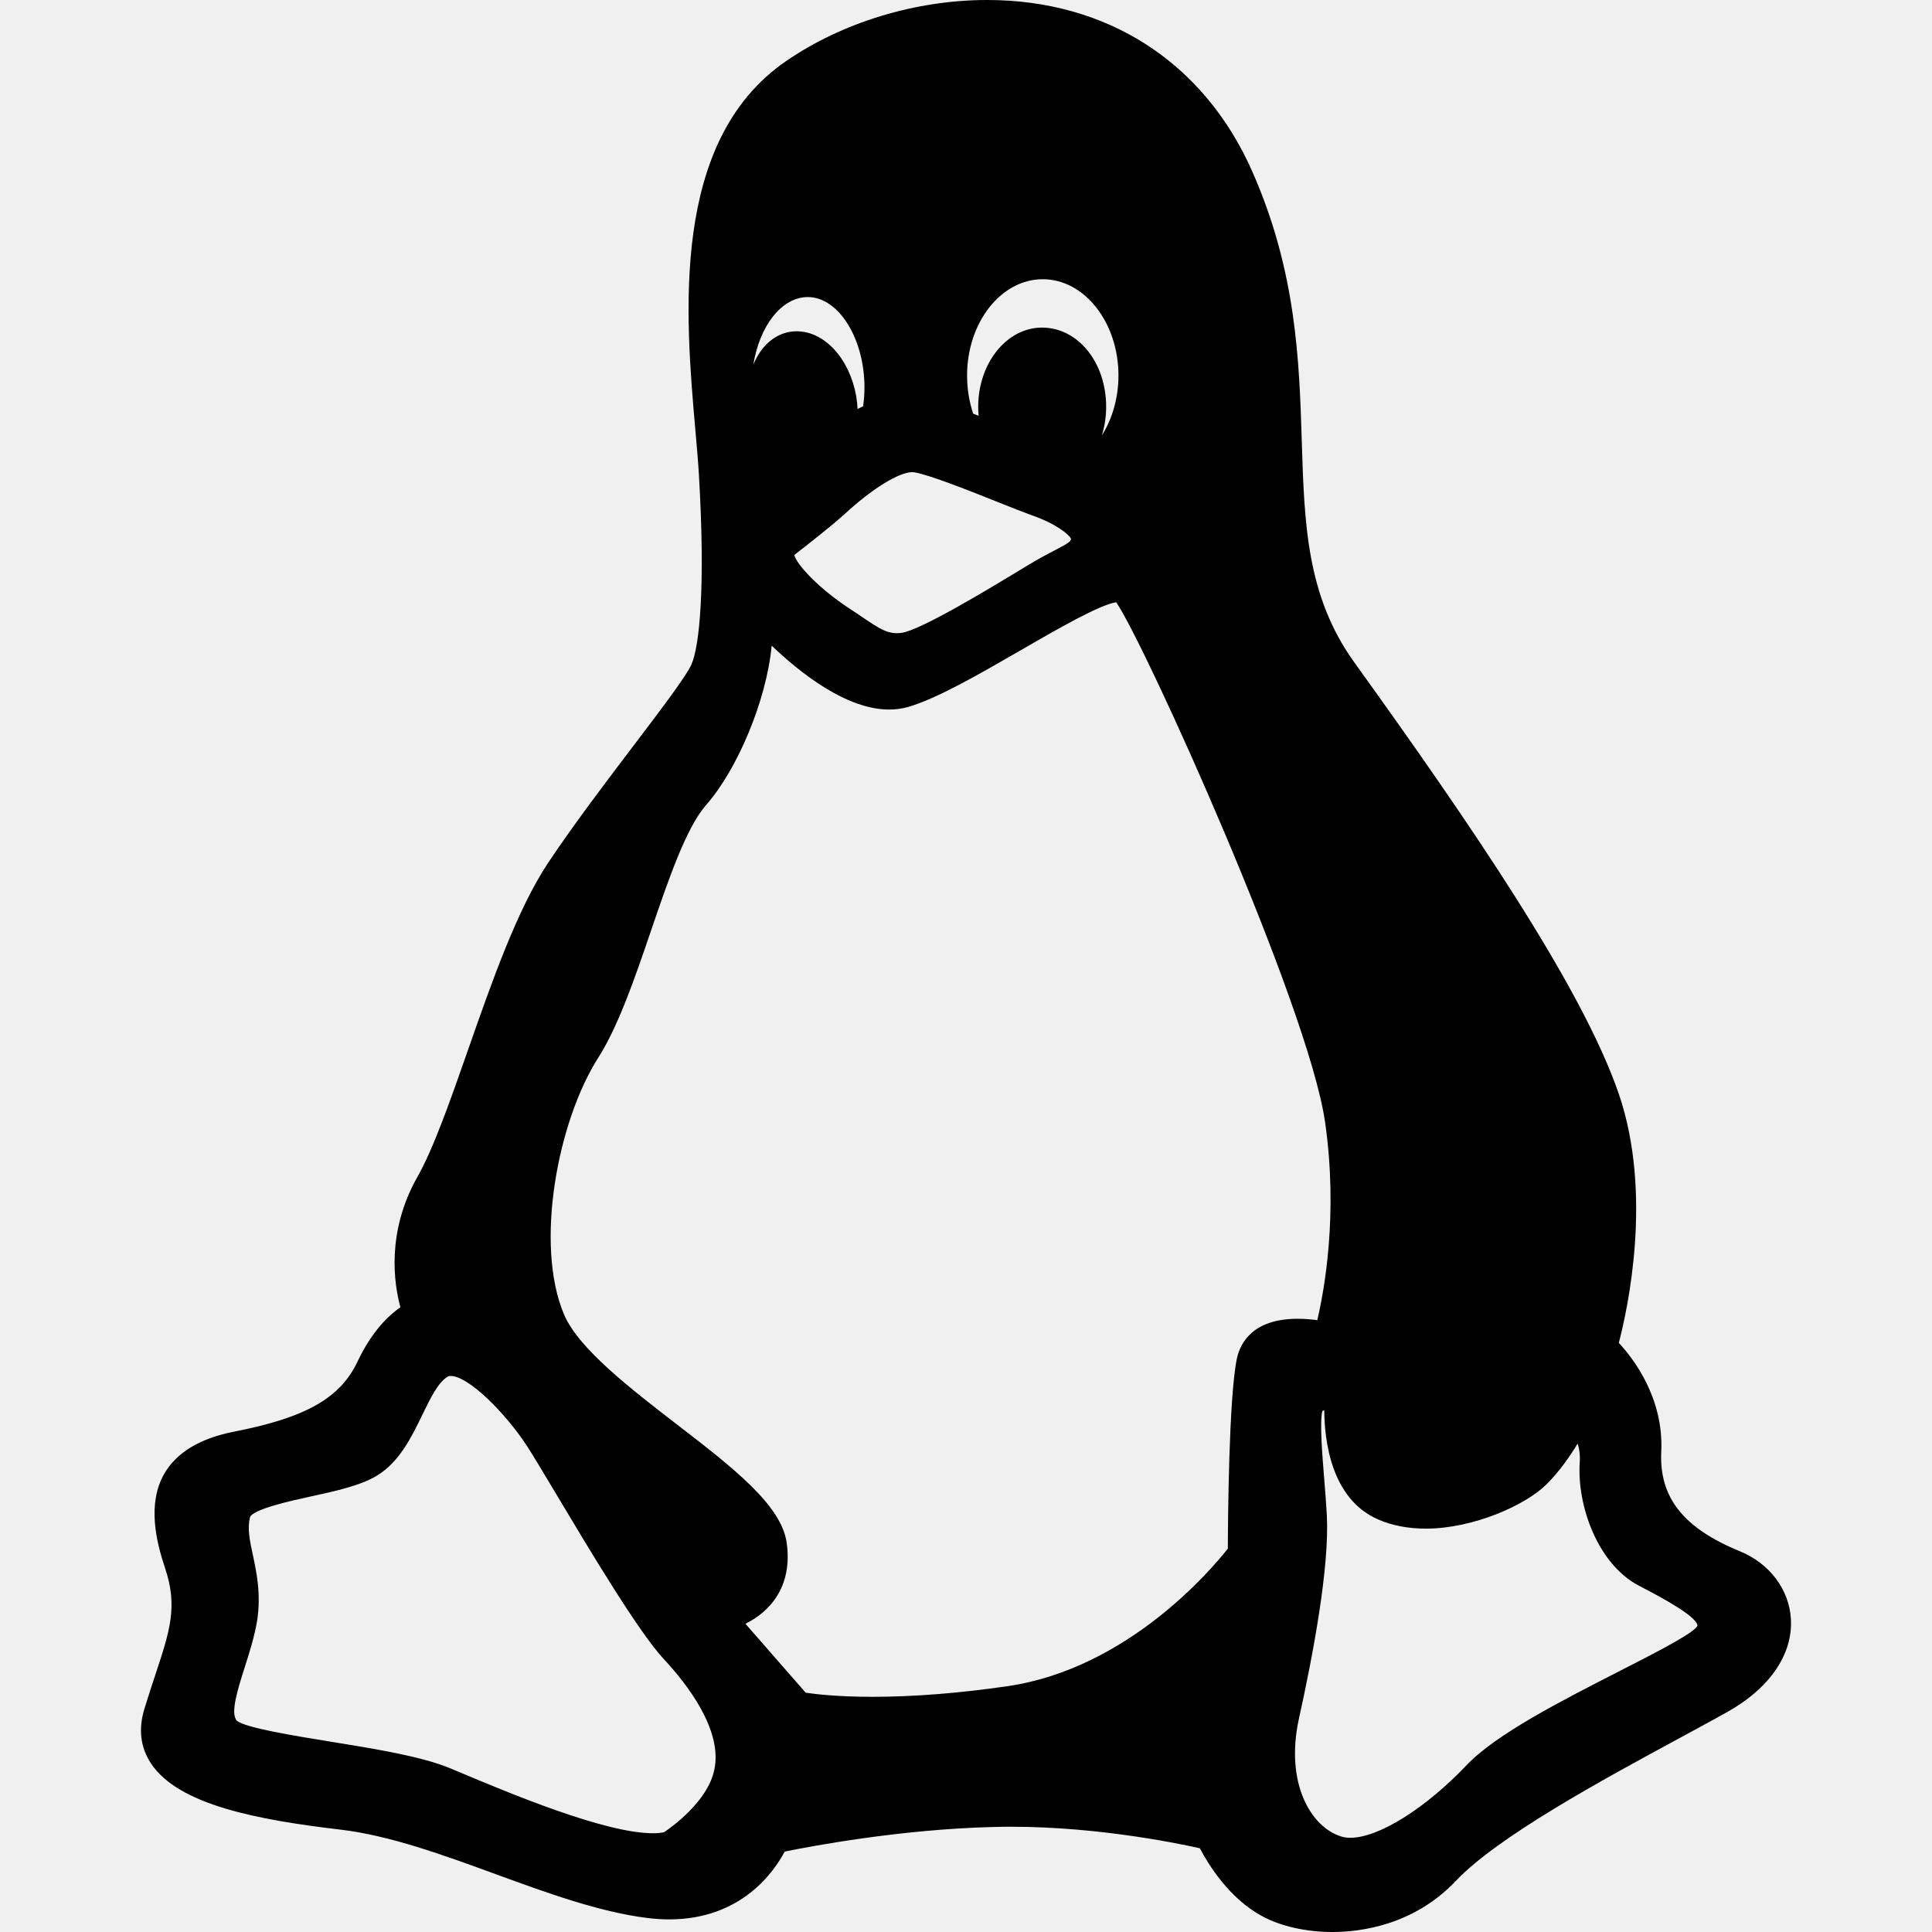
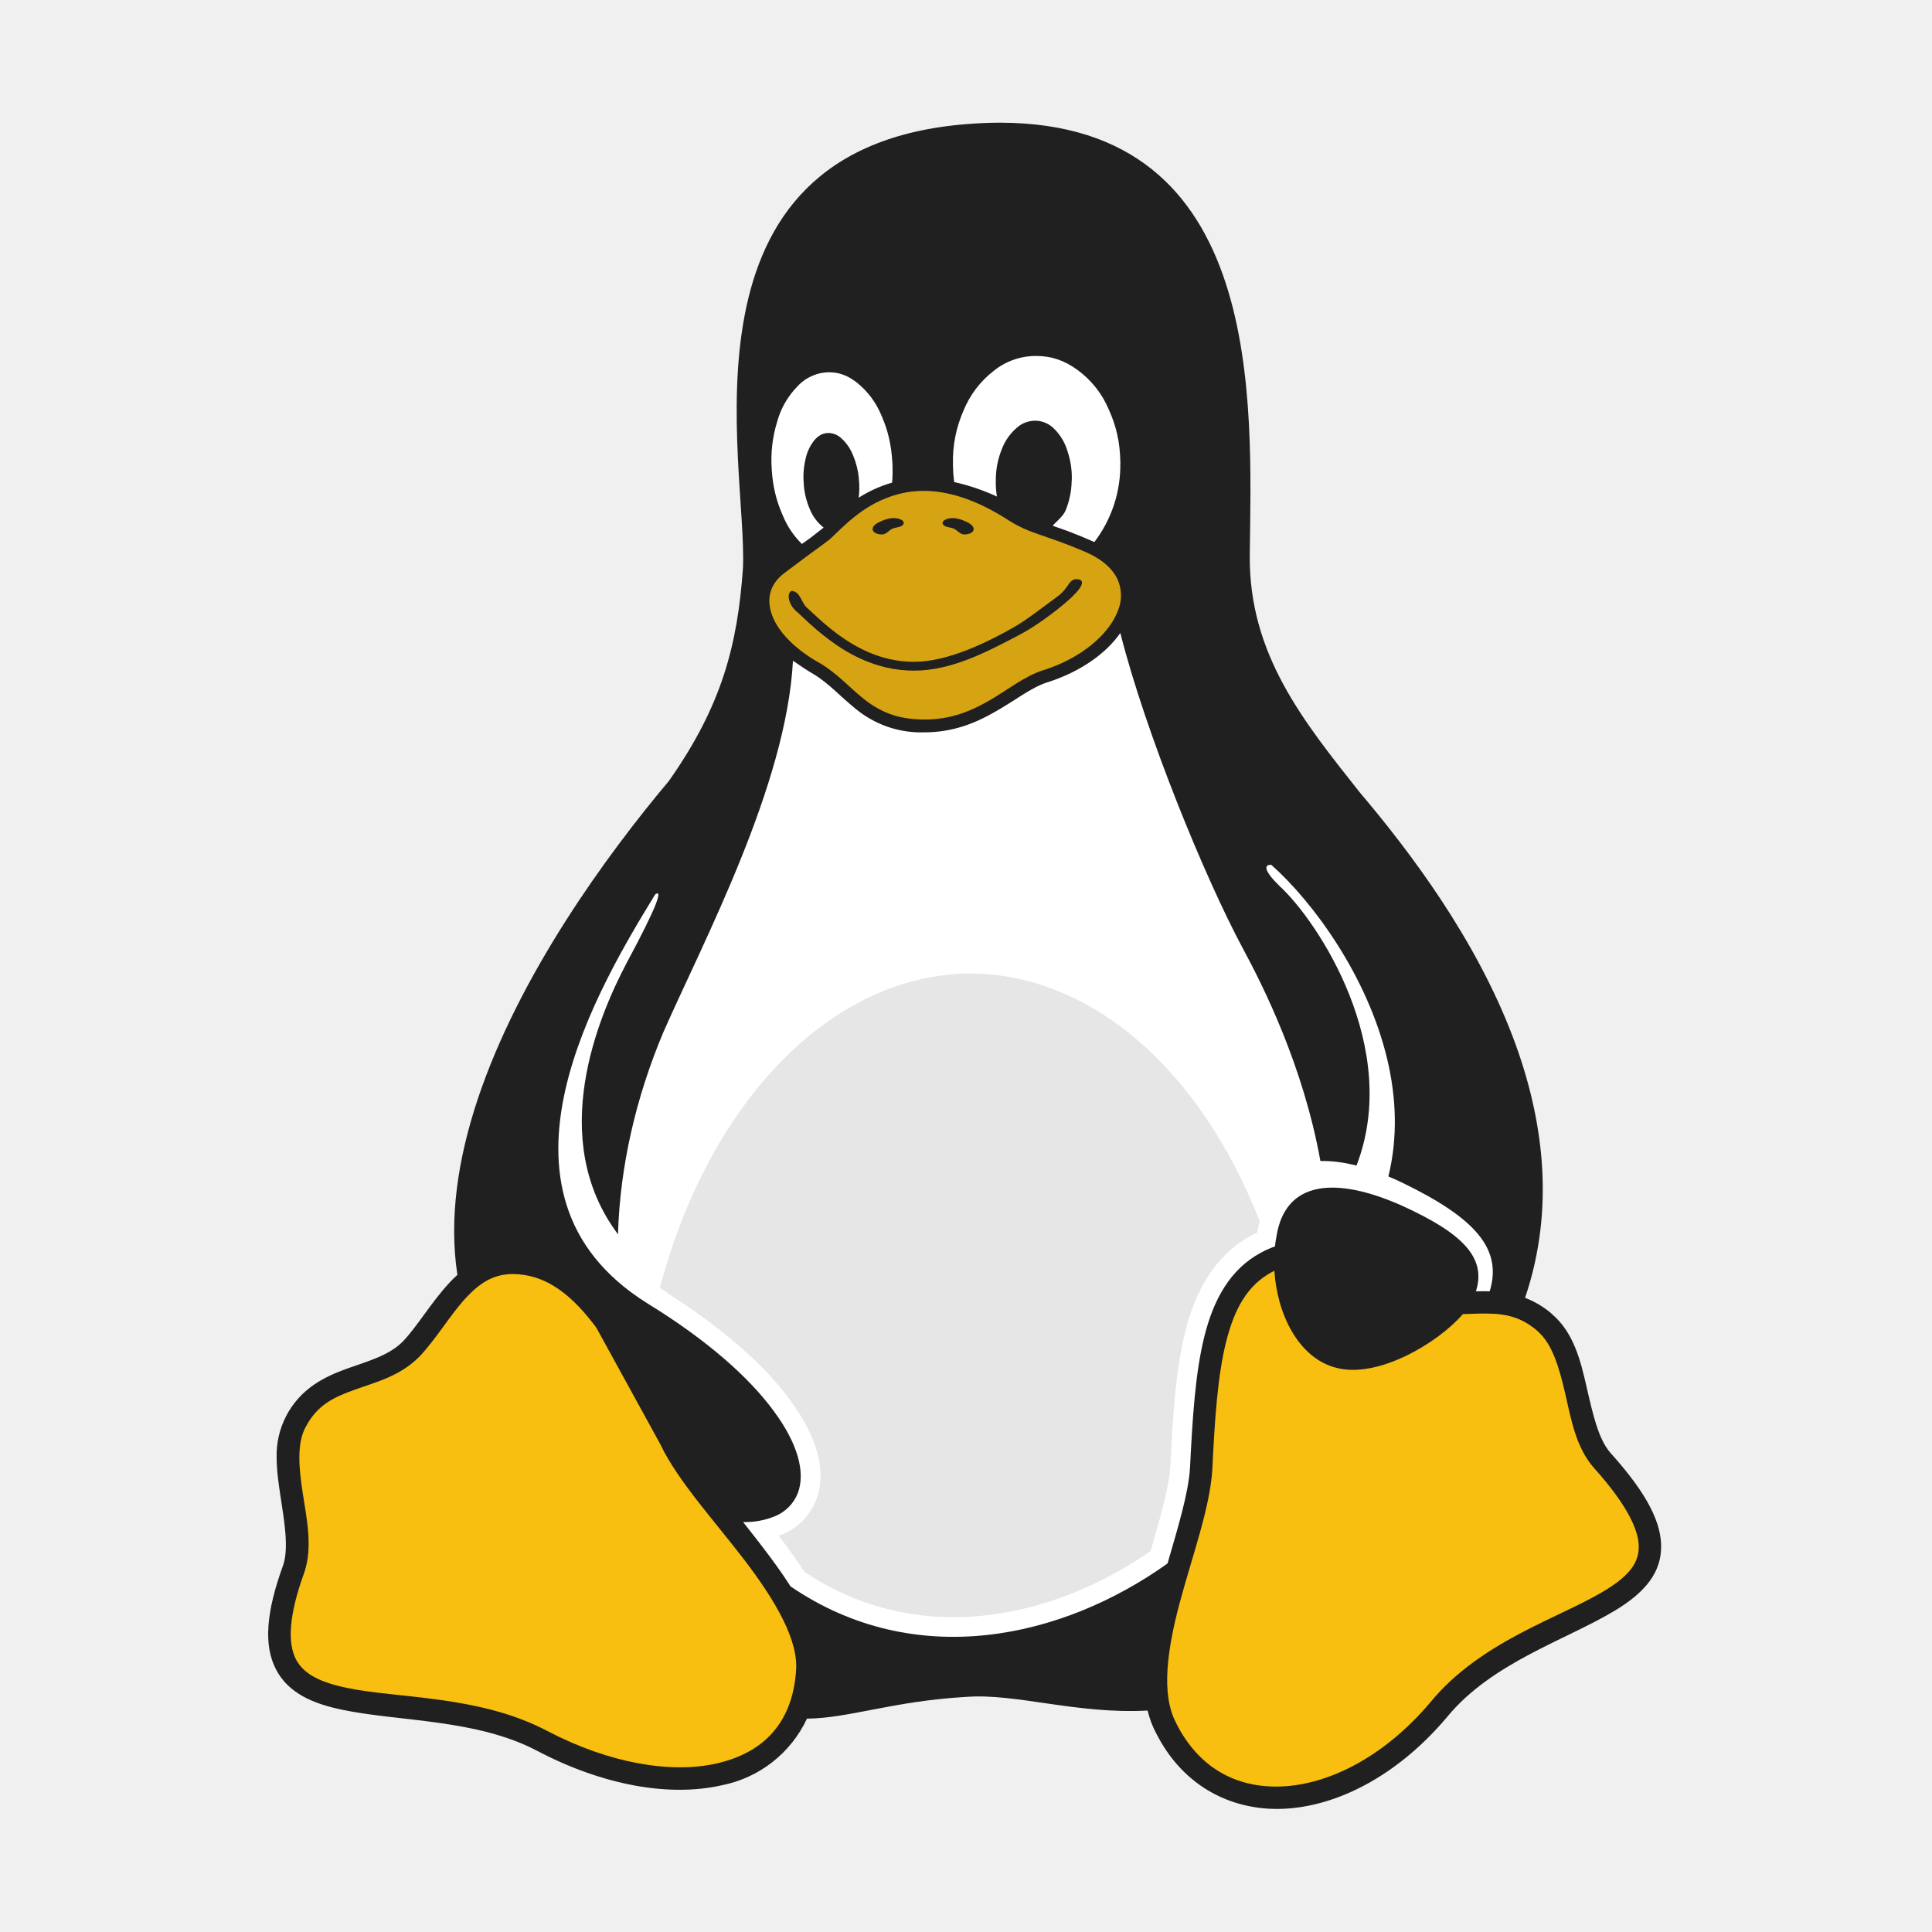
- <svg xmlns="http://www.w3.org/2000/svg" fill="#000000" height="800px" width="800px" version="1.1" id="Layer_1" viewBox="0 0 304.998 304.998" xml:space="preserve">
-   <g id="XMLID_91_">
-     <path id="XMLID_92_" d="M274.659,244.888c-8.944-3.663-12.77-8.524-12.4-15.777c0.381-8.466-4.422-14.667-6.703-17.117   c1.378-5.264,5.405-23.474,0.004-39.291c-5.804-16.93-23.524-42.787-41.808-68.204c-7.485-10.438-7.839-21.784-8.248-34.922   c-0.392-12.531-0.834-26.735-7.822-42.525C190.084,9.859,174.838,0,155.851,0c-11.295,0-22.889,3.53-31.811,9.684   c-18.27,12.609-15.855,40.1-14.257,58.291c0.219,2.491,0.425,4.844,0.545,6.853c1.064,17.816,0.096,27.206-1.17,30.06   c-0.819,1.865-4.851,7.173-9.118,12.793c-4.413,5.812-9.416,12.4-13.517,18.539c-4.893,7.387-8.843,18.678-12.663,29.597   c-2.795,7.99-5.435,15.537-8.005,20.047c-4.871,8.676-3.659,16.766-2.647,20.505c-1.844,1.281-4.508,3.803-6.757,8.557   c-2.718,5.8-8.233,8.917-19.701,11.122c-5.27,1.078-8.904,3.294-10.804,6.586c-2.765,4.791-1.259,10.811,0.115,14.925   c2.03,6.048,0.765,9.876-1.535,16.826c-0.53,1.604-1.131,3.42-1.74,5.423c-0.959,3.161-0.613,6.035,1.026,8.542   c4.331,6.621,16.969,8.956,29.979,10.492c7.768,0.922,16.27,4.029,24.493,7.035c8.057,2.944,16.388,5.989,23.961,6.913   c1.151,0.145,2.291,0.218,3.39,0.218c11.434,0,16.6-7.587,18.238-10.704c4.107-0.838,18.272-3.522,32.871-3.882   c14.576-0.416,28.679,2.462,32.674,3.357c1.256,2.404,4.567,7.895,9.845,10.724c2.901,1.586,6.938,2.495,11.073,2.495   c0.001,0,0,0,0.001,0c4.416,0,12.817-1.044,19.466-8.039c6.632-7.028,23.202-16,35.302-22.551c2.7-1.462,5.226-2.83,7.441-4.065   c6.797-3.768,10.506-9.152,10.175-14.771C282.445,250.905,279.356,246.811,274.659,244.888z M124.189,243.535   c-0.846-5.96-8.513-11.871-17.392-18.715c-7.26-5.597-15.489-11.94-17.756-17.312c-4.685-11.082-0.992-30.568,5.447-40.602   c3.182-5.024,5.781-12.643,8.295-20.011c2.714-7.956,5.521-16.182,8.66-19.783c4.971-5.622,9.565-16.561,10.379-25.182   c4.655,4.444,11.876,10.083,18.547,10.083c1.027,0,2.024-0.134,2.977-0.403c4.564-1.318,11.277-5.197,17.769-8.947   c5.597-3.234,12.499-7.222,15.096-7.585c4.453,6.394,30.328,63.655,32.972,82.044c2.092,14.55-0.118,26.578-1.229,31.289   c-0.894-0.122-1.96-0.221-3.08-0.221c-7.207,0-9.115,3.934-9.612,6.283c-1.278,6.103-1.413,25.618-1.427,30.003   c-2.606,3.311-15.785,18.903-34.706,21.706c-7.707,1.12-14.904,1.688-21.39,1.688c-5.544,0-9.082-0.428-10.551-0.651l-9.508-10.879   C121.429,254.489,125.177,250.583,124.189,243.535z M136.254,64.149c-0.297,0.128-0.589,0.265-0.876,0.411   c-0.029-0.644-0.096-1.297-0.199-1.952c-1.038-5.975-5-10.312-9.419-10.312c-0.327,0-0.656,0.025-1.017,0.08   c-2.629,0.438-4.691,2.413-5.821,5.213c0.991-6.144,4.472-10.693,8.602-10.693c4.85,0,8.947,6.536,8.947,14.272   C136.471,62.143,136.4,63.113,136.254,64.149z M173.94,68.756c0.444-1.414,0.684-2.944,0.684-4.532   c0-7.014-4.45-12.509-10.131-12.509c-5.552,0-10.069,5.611-10.069,12.509c0,0.47,0.023,0.941,0.067,1.411   c-0.294-0.113-0.581-0.223-0.861-0.329c-0.639-1.935-0.962-3.954-0.962-6.015c0-8.387,5.36-15.211,11.95-15.211   c6.589,0,11.95,6.824,11.95,15.211C176.568,62.78,175.605,66.11,173.94,68.756z M169.081,85.08   c-0.095,0.424-0.297,0.612-2.531,1.774c-1.128,0.587-2.532,1.318-4.289,2.388l-1.174,0.711c-4.718,2.86-15.765,9.559-18.764,9.952   c-2.037,0.274-3.297-0.516-6.13-2.441c-0.639-0.435-1.319-0.897-2.044-1.362c-5.107-3.351-8.392-7.042-8.763-8.485   c1.665-1.287,5.792-4.508,7.905-6.415c4.289-3.988,8.605-6.668,10.741-6.668c0.113,0,0.215,0.008,0.321,0.028   c2.51,0.443,8.701,2.914,13.223,4.718c2.09,0.834,3.895,1.554,5.165,2.01C166.742,82.664,168.828,84.422,169.081,85.08z    M205.028,271.45c2.257-10.181,4.857-24.031,4.436-32.196c-0.097-1.855-0.261-3.874-0.42-5.826   c-0.297-3.65-0.738-9.075-0.283-10.684c0.09-0.042,0.19-0.078,0.301-0.109c0.019,4.668,1.033,13.979,8.479,17.226   c2.219,0.968,4.755,1.458,7.537,1.458c7.459,0,15.735-3.659,19.125-7.049c1.996-1.996,3.675-4.438,4.851-6.372   c0.257,0.753,0.415,1.737,0.332,3.005c-0.443,6.885,2.903,16.019,9.271,19.385l0.927,0.487c2.268,1.19,8.292,4.353,8.389,5.853   c-0.001,0.001-0.051,0.177-0.387,0.489c-1.509,1.379-6.82,4.091-11.956,6.714c-9.111,4.652-19.438,9.925-24.076,14.803   c-6.53,6.872-13.916,11.488-18.376,11.488c-0.537,0-1.026-0.068-1.461-0.206C206.873,288.406,202.886,281.417,205.028,271.45z    M39.917,245.477c-0.494-2.312-0.884-4.137-0.465-5.905c0.304-1.31,6.771-2.714,9.533-3.313c3.883-0.843,7.899-1.714,10.525-3.308   c3.551-2.151,5.474-6.118,7.17-9.618c1.228-2.531,2.496-5.148,4.005-6.007c0.085-0.05,0.215-0.108,0.463-0.108   c2.827,0,8.759,5.943,12.177,11.262c0.867,1.341,2.473,4.028,4.331,7.139c5.557,9.298,13.166,22.033,17.14,26.301   c3.581,3.837,9.378,11.214,7.952,17.541c-1.044,4.909-6.602,8.901-7.913,9.784c-0.476,0.108-1.065,0.163-1.758,0.163   c-7.606,0-22.662-6.328-30.751-9.728l-1.197-0.503c-4.517-1.894-11.891-3.087-19.022-4.241c-5.674-0.919-13.444-2.176-14.732-3.312   c-1.044-1.171,0.167-4.978,1.235-8.337c0.769-2.414,1.563-4.91,1.998-7.523C41.225,251.596,40.499,248.203,39.917,245.477z" />
-   </g>
+ <svg xmlns="http://www.w3.org/2000/svg" width="800px" height="800px" viewBox="0 0 16 16" fill="none">
+   <path fill="#202020" d="M13.338 12.033c-.1-.112-.146-.319-.197-.54-.05-.22-.107-.457-.288-.61v-.001a.756.756 0 00-.223-.134c.252-.745.153-1.487-.1-2.157-.312-.823-.855-1.54-1.27-2.03-.464-.586-.918-1.142-.91-1.963.014-1.254.138-3.579-2.068-3.582-.09 0-.183.004-.28.012-2.466.198-1.812 2.803-1.849 3.675-.045.638-.174 1.14-.613 1.764-.515.613-1.24 1.604-1.584 2.637-.162.487-.24.984-.168 1.454-.023.02-.044.041-.064.063-.151.161-.263.357-.388.489-.116.116-.282.16-.464.225-.183.066-.383.162-.504.395v.001a.702.702 0 00-.077.339c0 .108.016.217.032.322.034.22.068.427.023.567-.144.395-.163.667-.061.865.102.199.31.286.547.335.473.1 1.114.075 1.619.342l.043-.082-.043.082c.54.283 1.089.383 1.526.284a.99.99 0 00.706-.552c.342-.002.717-.146 1.318-.18.408-.032.918.145 1.503.113a.806.806 0 00.068.183l.001.001c.227.455.65.662 1.1.627.45-.036.928-.301 1.315-.762l-.07-.06.07.06c.37-.448.982-.633 1.388-.878.203-.123.368-.276.38-.499.013-.222-.118-.471-.418-.805z" />
+   <path fill="#F8BF11" d="M13.571 12.828c-.007.137-.107.24-.29.35-.368.222-1.019.414-1.434.918-.362.43-.802.665-1.19.696-.387.03-.721-.13-.919-.526v-.002c-.123-.233-.072-.6.031-.987s.251-.785.271-1.108v-.001c.02-.415.044-.776.114-1.055.07-.28.179-.468.373-.575a.876.876 0 01.027-.014c.022.359.2.725.514.804.343.09.838-.204 1.047-.445l.122-.004c.184-.005.337.006.495.143v.001c.121.102.179.296.229.512.05.217.09.453.239.621.287.32.38.534.371.672zM6.592 13.843v.003c-.034.435-.28.672-.656.758-.377.086-.888 0-1.398-.266-.565-.3-1.237-.27-1.667-.36-.216-.045-.357-.113-.421-.238-.064-.126-.066-.345.071-.72v-.001l.001-.002c.068-.209.018-.438-.015-.653-.033-.214-.049-.41.024-.546l.001-.001c.094-.181.232-.246.403-.307.17-.062.373-.11.533-.27l.001-.001h.001c.148-.157.26-.353.39-.492.11-.117.22-.195.385-.196h.005a.61.61 0 01.093.008c.22.033.411.187.596.437l.533.971v.001c.142.296.441.622.695.954.254.333.45.666.425.921z" />
+   <path fill="#D6A312" d="M9.25 4.788c-.043-.084-.13-.164-.28-.225-.31-.133-.444-.142-.617-.254-.28-.181-.513-.244-.706-.244a.834.834 0 00-.272.047c-.236.08-.392.25-.49.342-.02.019-.044.035-.104.08-.06.043-.15.11-.28.208-.117.086-.154.2-.114.332.04.132.167.285.4.417h.001c.145.085.244.2.358.291a.801.801 0 00.189.117c.072.031.156.052.26.058.248.015.43-.06.59-.151.16-.092.296-.204.452-.255h.001c.32-.1.548-.301.62-.493a.324.324 0 00-.008-.27z" />
+   <path fill="#202020" d="M8.438 5.26c-.255.133-.552.294-.869.294-.316 0-.566-.146-.745-.289-.09-.07-.163-.142-.218-.193-.096-.075-.084-.181-.045-.178.066.008.076.095.117.134.056.052.126.12.211.187.17.135.397.266.68.266.284 0 .614-.166.816-.28.115-.064.26-.179.379-.266.09-.067.087-.147.162-.138.075.009.02.089-.085.18-.105.092-.27.214-.403.283z" />
+   <path fill="#ffffff" d="M12.337 10.694a1.724 1.724 0 00-.104 0h-.01c.088-.277-.106-.48-.621-.713-.534-.235-.96-.212-1.032.265-.005.025-.009.05-.011.076a.801.801 0 00-.12.054c-.252.137-.389.386-.465.692-.076.305-.098.674-.119 1.09-.013.208-.099.49-.186.79-.875.624-2.09.894-3.122.19-.07-.11-.15-.22-.233-.328a13.85 13.85 0 00-.16-.205.65.65 0 00.268-.05.34.34 0 00.186-.192c.063-.17 0-.408-.202-.68-.201-.273-.542-.58-1.043-.888-.368-.23-.574-.51-.67-.814-.097-.305-.084-.635-.01-.96.143-.625.51-1.233.743-1.614.063-.046.023.086-.236.567-.232.44-.667 1.455-.072 2.248.016-.564.15-1.14.377-1.677.329-.747 1.018-2.041 1.072-3.073.029.02.125.086.169.11.126.075.221.184.344.283a.85.85 0 00.575.2c.24 0 .427-.079.582-.168.17-.096.304-.204.433-.245.27-.085.486-.235.608-.41.21.83.7 2.027 1.014 2.611.167.31.5.969.643 1.762.091-.002.191.01.299.038.375-.973-.319-2.022-.636-2.314-.128-.124-.135-.18-.07-.177.343.304.795.917.96 1.608.075.315.09.646.01.973.04.017.08.034.12.054.603.293.826.548.719.897z" />
+   <path fill="#E6E6E6" d="M8.04 8.062c-.556.002-1.099.251-1.558.716-.46.464-.814 1.122-1.018 1.888l.061.038v.004c.47.298.805.598 1.012.878.219.296.316.584.223.834a.513.513 0 01-.27.283l-.041.015c.074.097.146.197.213.3.944.628 2.042.396 2.867-.172.08-.278.153-.536.163-.698.021-.415.042-.792.124-1.12.082-.33.242-.63.544-.795.017-.01.034-.015.051-.023a.756.756 0 01.022-.094c-.242-.622-.591-1.14-1.01-1.5-.42-.36-.897-.551-1.382-.554zm2.37 2.155l-.002.005v-.002l.001-.004z" />
+   <path fill="#ffffff" d="M9.278 3.833a1.05 1.05 0 01-.215.656 4.119 4.119 0 00-.218-.09l-.127-.045c.029-.035.085-.075.107-.127a.669.669 0 00.05-.243l.001-.01a.673.673 0 00-.035-.236.434.434 0 00-.108-.184.223.223 0 00-.156-.07H8.57a.228.228 0 00-.151.06.434.434 0 00-.122.175.676.676 0 00-.05.243v.01a.718.718 0 00.009.14 1.773 1.773 0 00-.354-.12 1.196 1.196 0 01-.01-.133v-.013a1.035 1.035 0 01.088-.447.793.793 0 01.25-.328.554.554 0 01.346-.123h.006c.125 0 .232.036.342.116a.78.78 0 01.257.324c.063.138.094.273.097.433l.001.012zM7.388 3.997a1.05 1.05 0 00-.277.125.623.623 0 00.002-.15v-.008a.651.651 0 00-.048-.192.37.37 0 00-.096-.141.158.158 0 00-.119-.045c-.042.004-.077.024-.11.065a.372.372 0 00-.07.156.626.626 0 00-.013.205v.008a.634.634 0 00.048.193.367.367 0 00.116.156l-.102.08-.078.056a.706.706 0 01-.16-.24c-.053-.12-.082-.24-.09-.381v-.001a1.071 1.071 0 01.045-.39.668.668 0 01.167-.292.359.359 0 01.264-.118c.084 0 .158.028.235.09a.68.68 0 01.199.271c.053.12.08.24.089.382v.001c.003.06.003.115-.002.17z" />
+   <path fill="#202020" d="M7.806 4.335c.01.034.065.029.097.045.027.014.05.045.08.046.03.001.076-.01.08-.04.005-.038-.052-.063-.088-.077-.047-.019-.107-.028-.151-.003-.01.005-.021.018-.018.03zM7.484 4.335c-.01.034-.065.029-.096.045-.028.014-.05.045-.081.046-.03.001-.076-.01-.08-.04-.005-.038.052-.063.088-.077.047-.019.108-.028.152-.003.01.005.02.018.017.03z" />
</svg>
